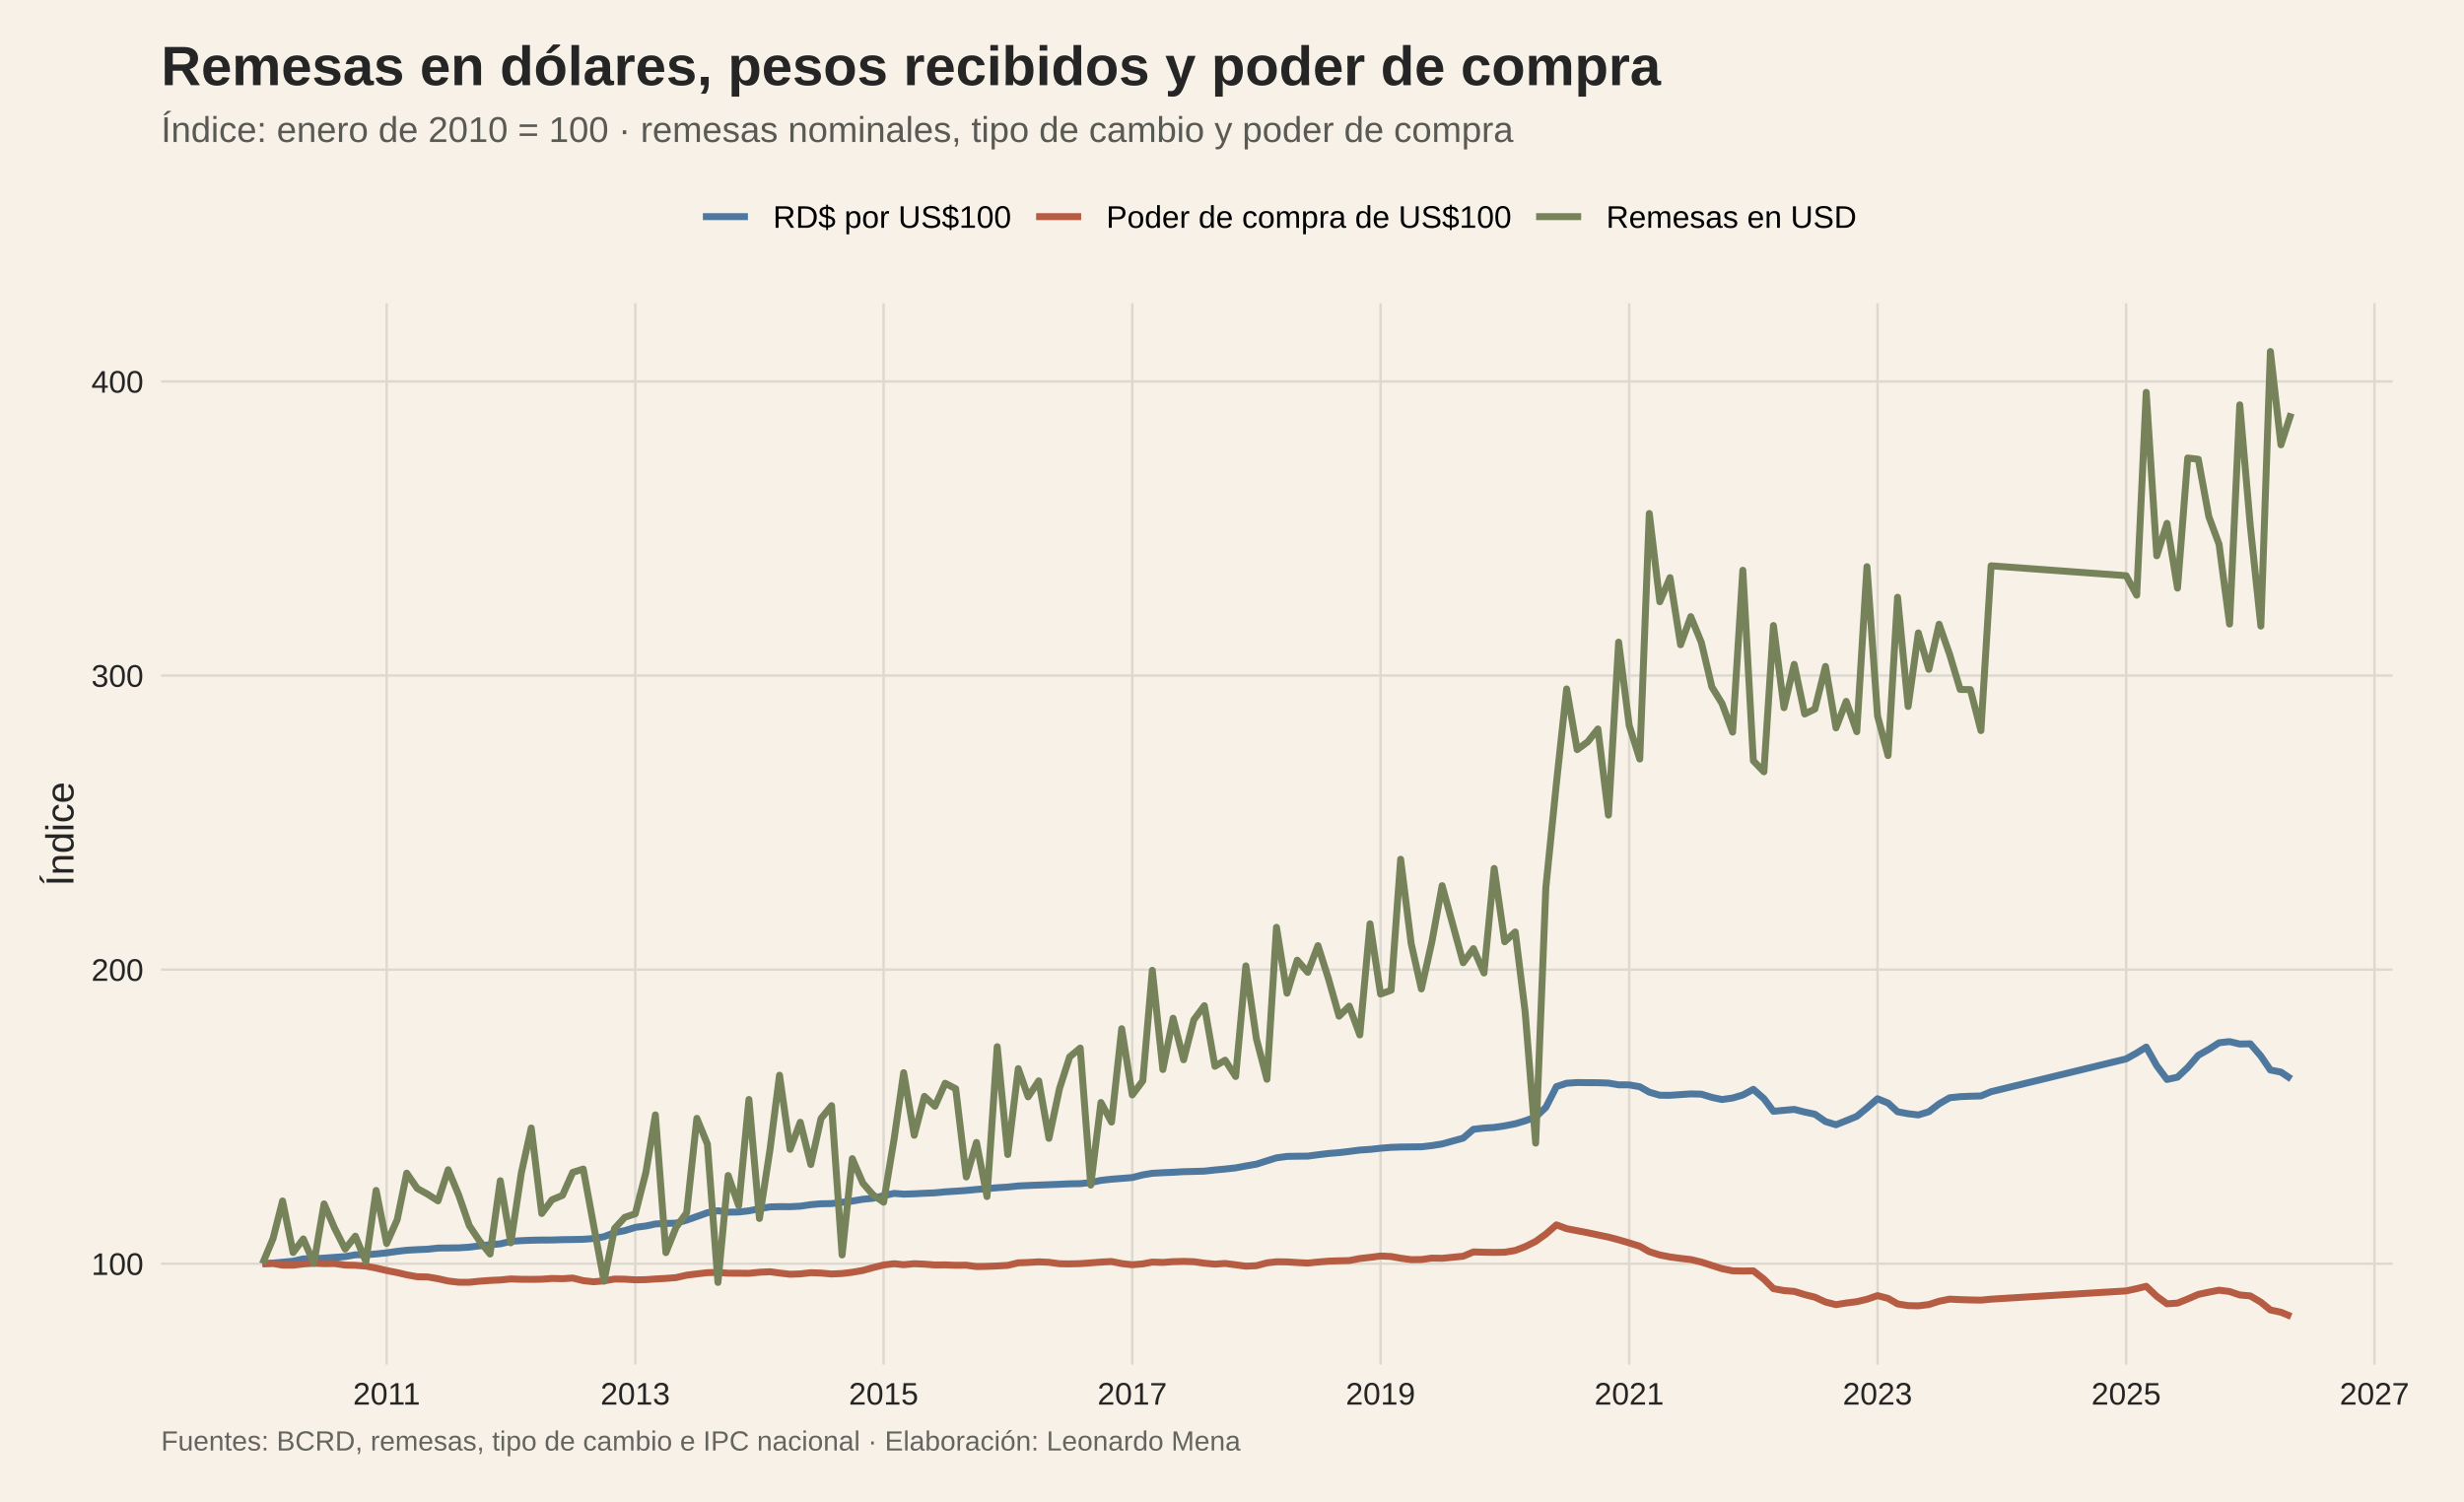
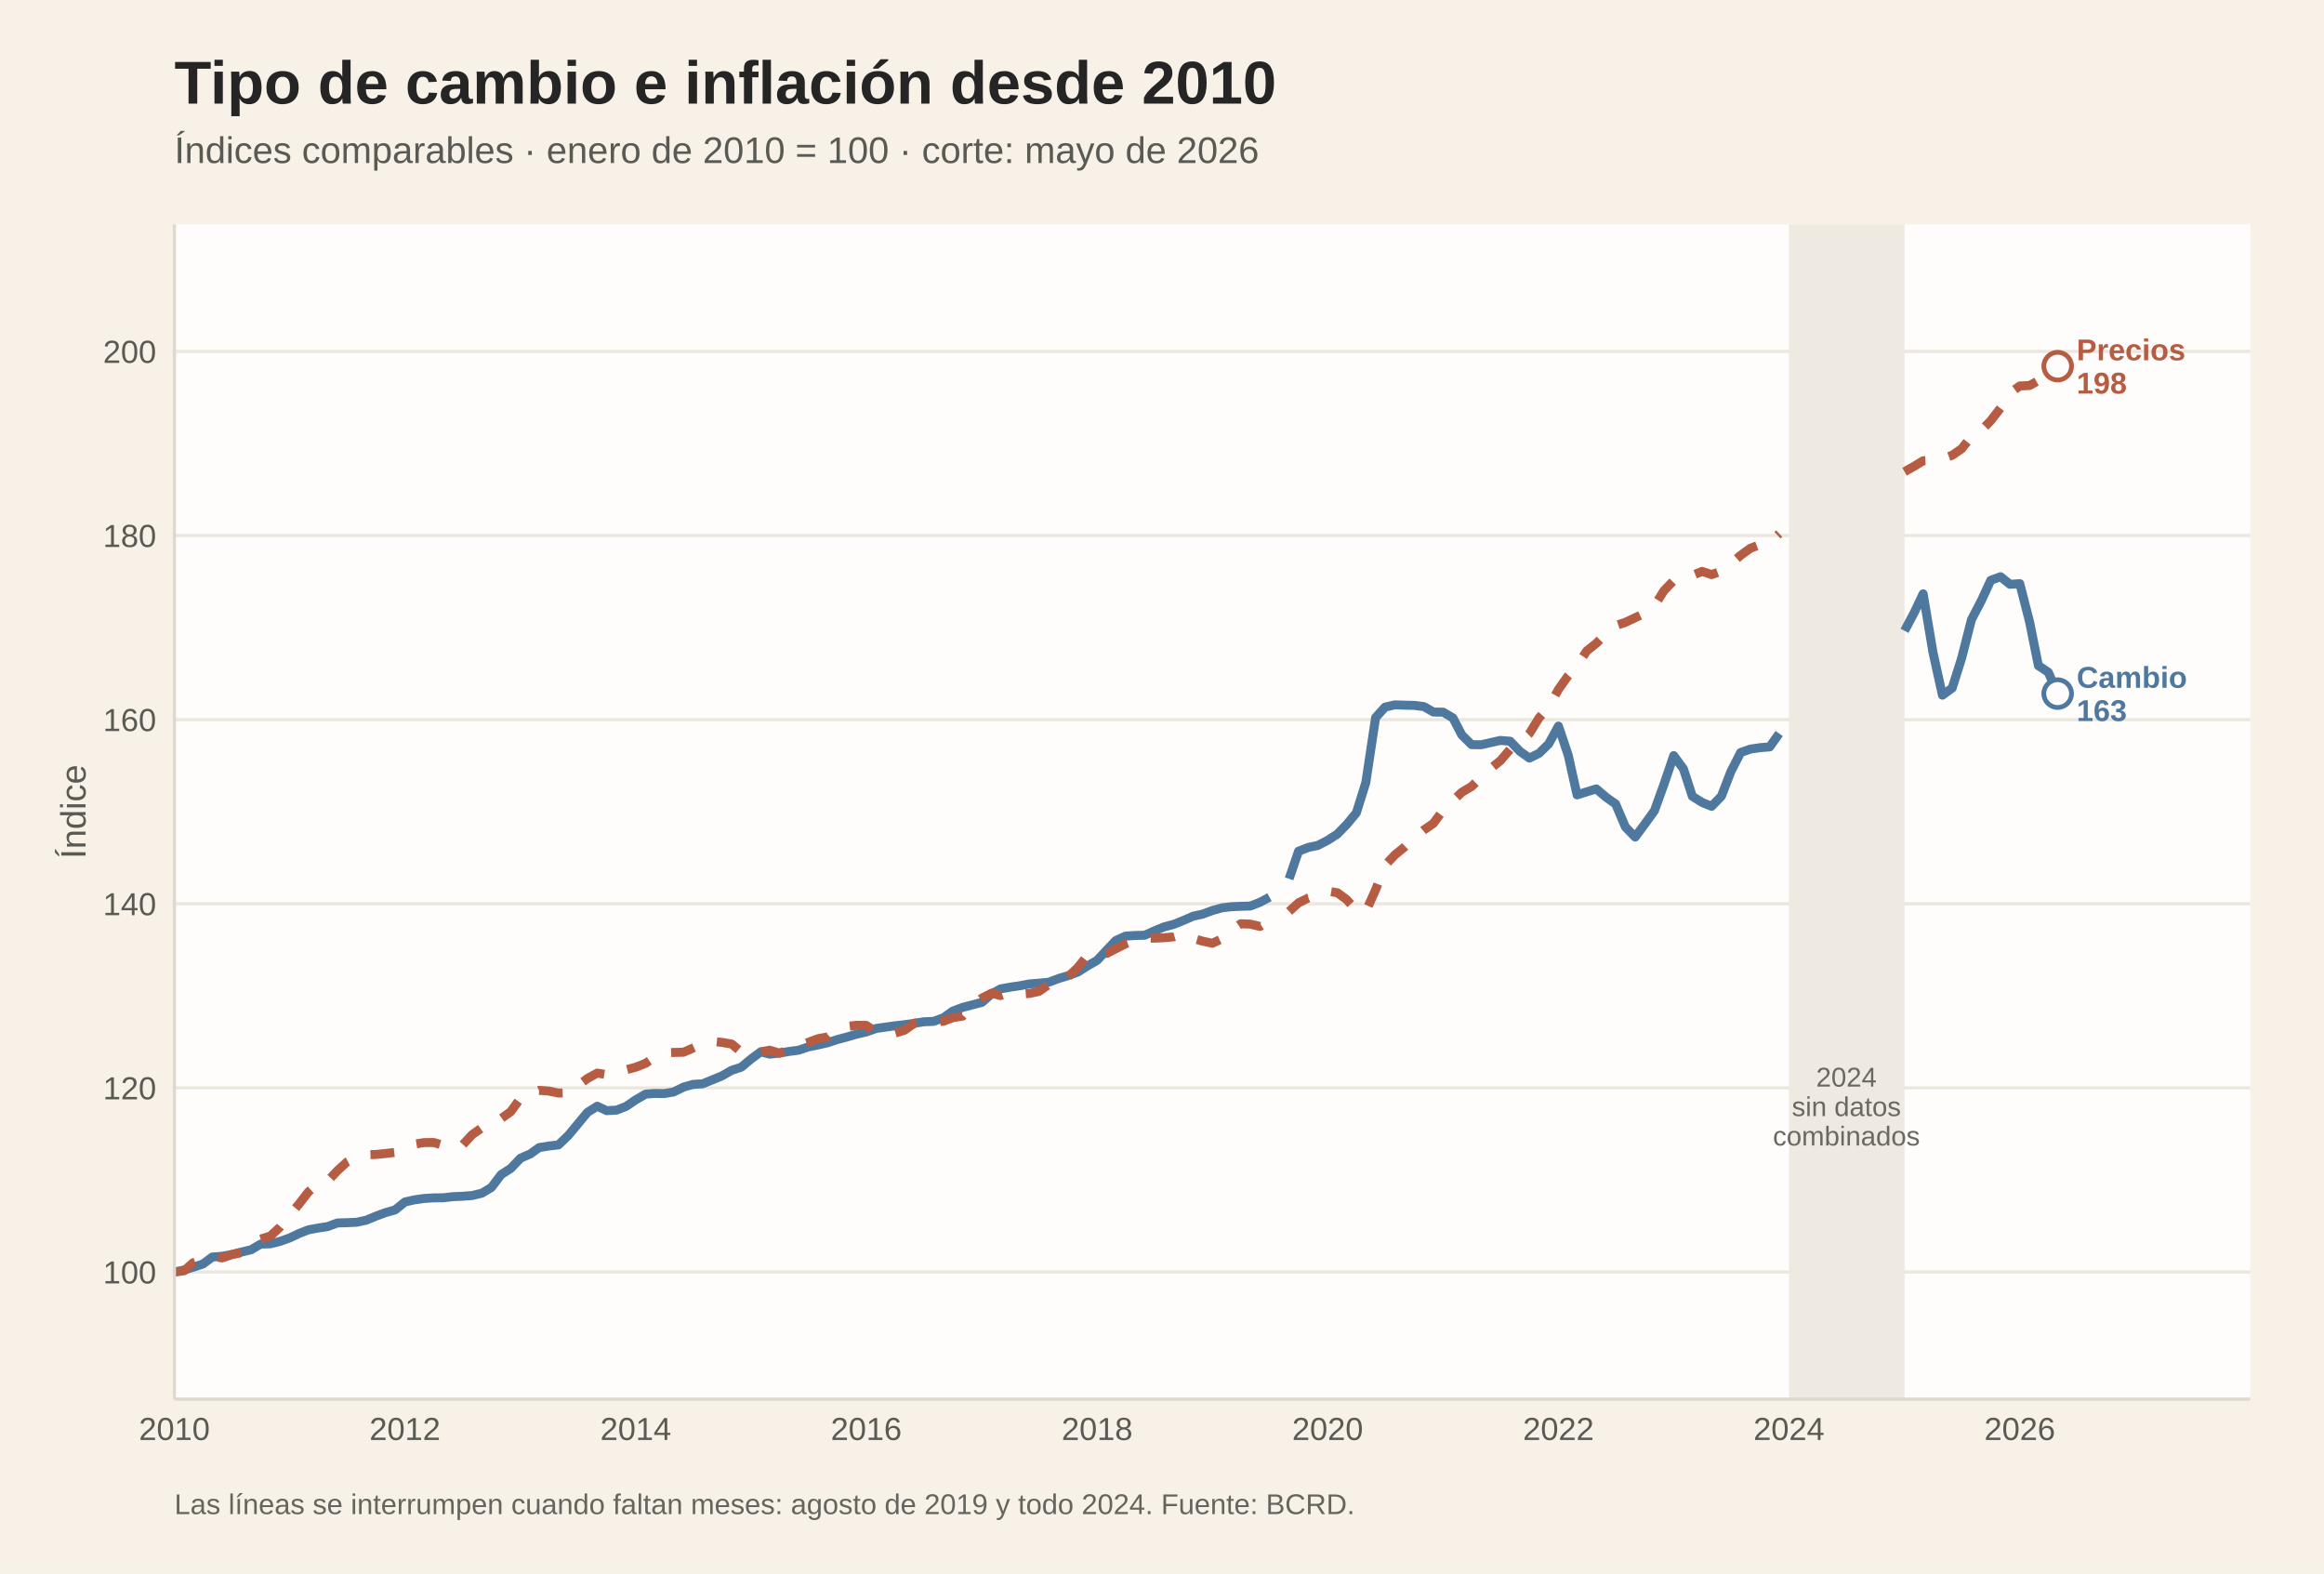
- <svg xmlns="http://www.w3.org/2000/svg" width="756.00pt" height="460.80pt" viewBox="0 0 756.00 460.80">
+ <svg xmlns="http://www.w3.org/2000/svg" width="691.20pt" height="468.00pt" viewBox="0 0 691.20 468.00">
  <g class="svglite">
    <defs>
      <style type="text/css">
    .svglite line, .svglite polyline, .svglite polygon, .svglite path, .svglite rect, .svglite circle {
      fill: none;
      stroke: #000000;
      stroke-linecap: round;
      stroke-linejoin: round;
      stroke-miterlimit: 10.00;
    }
    .svglite text {
      white-space: pre;
    }
    .svglite g.glyphgroup path {
      fill: inherit;
      stroke: none;
    }
  </style>
    </defs>
    <rect width="100%" height="100%" style="stroke: none; fill: #F7F1E7;" />
    <defs>
-       <clipPath id="cpMC4wMHw3NTYuMDB8MC4wMHw0NjAuODA=">
-         <rect x="0.00" y="0.00" width="756.00" height="460.80" />
+       <clipPath id="cpMC4wMHw2OTEuMjB8MC4wMHw0NjguMDA=">
+         <rect x="0.00" y="0.00" width="691.20" height="468.00" />
      </clipPath>
    </defs>
-     <g clip-path="url(#cpMC4wMHw3NTYuMDB8MC4wMHw0NjAuODA=)">
-       <rect x="0.00" y="-0" width="756.00" height="460.80" style="stroke-width: 1.16; stroke: none; fill: #F7F1E7;" />
+     <g clip-path="url(#cpMC4wMHw2OTEuMjB8MC4wMHw0NjguMDA=)">
+       <rect x="0.00" y="-0" width="691.20" height="468.00" style="stroke-width: 1.16; stroke: none; fill: #F7F1E7;" />
    </g>
    <defs>
-       <clipPath id="cpNDkuNDJ8NzM0LjA4fDkzLjA0fDQxOC43Mw==">
-         <rect x="49.42" y="93.04" width="684.66" height="325.68" />
+       <clipPath id="cpNTEuODd8NjY5LjI4fDY2LjczfDQxNi4wNg==">
+         <rect x="51.87" y="66.73" width="617.41" height="349.33" />
      </clipPath>
    </defs>
-     <g clip-path="url(#cpNDkuNDJ8NzM0LjA4fDkzLjA0fDQxOC43Mw==)">
-       <rect x="49.42" y="93.04" width="684.66" height="325.68" style="stroke-width: 1.16; stroke: none; fill: #F7F1E7;" />
-       <polyline points="49.42,387.74 734.08,387.74 " style="stroke-width: 0.75; stroke: #DED9D0; stroke-linecap: butt;" />
-       <polyline points="49.42,297.51 734.08,297.51 " style="stroke-width: 0.75; stroke: #DED9D0; stroke-linecap: butt;" />
-       <polyline points="49.42,207.28 734.08,207.28 " style="stroke-width: 0.75; stroke: #DED9D0; stroke-linecap: butt;" />
-       <polyline points="49.42,117.05 734.08,117.05 " style="stroke-width: 0.75; stroke: #DED9D0; stroke-linecap: butt;" />
-       <polyline points="118.63,418.73 118.63,93.04 " style="stroke-width: 0.75; stroke: #DED9D0; stroke-linecap: butt;" />
-       <polyline points="194.92,418.73 194.92,93.04 " style="stroke-width: 0.75; stroke: #DED9D0; stroke-linecap: butt;" />
-       <polyline points="271.11,418.73 271.11,93.04 " style="stroke-width: 0.75; stroke: #DED9D0; stroke-linecap: butt;" />
-       <polyline points="347.40,418.73 347.40,93.04 " style="stroke-width: 0.75; stroke: #DED9D0; stroke-linecap: butt;" />
-       <polyline points="423.58,418.73 423.58,93.04 " style="stroke-width: 0.75; stroke: #DED9D0; stroke-linecap: butt;" />
-       <polyline points="499.87,418.73 499.87,93.04 " style="stroke-width: 0.75; stroke: #DED9D0; stroke-linecap: butt;" />
-       <polyline points="576.06,418.73 576.06,93.04 " style="stroke-width: 0.75; stroke: #DED9D0; stroke-linecap: butt;" />
-       <polyline points="652.34,418.73 652.34,93.04 " style="stroke-width: 0.75; stroke: #DED9D0; stroke-linecap: butt;" />
-       <polyline points="728.53,418.73 728.53,93.04 " style="stroke-width: 0.75; stroke: #DED9D0; stroke-linecap: butt;" />
-       <polyline points="80.54,387.74 83.77,387.54 86.70,387.28 89.93,386.97 93.06,386.27 96.30,386.20 99.43,386.03 102.66,385.79 105.90,385.56 109.03,385.01 112.27,384.98 115.40,384.75 118.63,384.41 121.87,383.95 124.79,383.61 128.02,383.43 131.15,383.29 134.39,382.94 137.52,382.91 140.76,382.87 143.99,382.66 147.12,382.27 150.36,381.92 153.49,381.65 156.72,380.88 159.96,380.67 162.99,380.54 166.22,380.48 169.35,380.47 172.59,380.36 175.72,380.32 178.95,380.25 182.19,380.01 185.32,379.45 188.55,378.19 191.69,377.60 194.92,376.59 198.16,376.17 201.08,375.55 204.31,375.39 207.44,375.29 210.68,374.37 213.81,373.26 217.05,372.10 220.28,371.49 223.41,371.93 226.65,371.87 229.78,371.52 233.01,370.87 236.25,370.31 239.17,370.24 242.41,370.25 245.54,370.09 248.77,369.62 251.90,369.35 255.14,369.30 258.37,368.90 261.50,368.52 264.74,367.97 267.87,367.67 271.11,366.87 274.34,366.16 277.26,366.39 280.50,366.29 283.63,366.13 286.86,366.00 290.00,365.69 293.23,365.49 296.47,365.27 299.60,364.96 302.83,364.71 305.96,364.43 309.20,364.22 312.43,363.88 315.46,363.74 318.70,363.61 321.83,363.50 325.06,363.37 328.19,363.22 331.43,363.18 334.66,362.83 337.79,362.17 341.03,361.81 344.16,361.57 347.40,361.31 350.63,360.48 353.55,360.00 356.79,359.82 359.92,359.69 363.15,359.50 366.29,359.43 369.52,359.34 372.76,358.98 375.89,358.70 379.12,358.34 382.25,357.75 385.49,357.20 388.72,356.17 391.65,355.26 394.88,354.82 398.01,354.76 401.25,354.73 404.38,354.31 407.61,353.92 410.85,353.66 413.98,353.29 417.21,352.87 420.35,352.67 423.58,352.31 426.82,352.04 429.74,351.94 432.97,351.90 436.10,351.87 439.34,351.50 442.47,351.00 448.94,349.21 452.07,346.50 455.31,346.13 458.44,345.93 461.67,345.44 464.91,344.81 467.94,343.90 471.17,342.74 474.30,339.77 477.54,333.40 480.67,332.37 483.90,332.15 487.14,332.19 490.27,332.21 493.50,332.32 496.63,332.86 499.87,332.87 503.11,333.44 506.03,335.11 509.26,336.05 512.39,336.07 515.63,335.85 518.76,335.64 522.00,335.72 525.23,336.71 528.36,337.37 531.60,336.90 534.73,335.98 537.96,334.24 541.20,337.09 544.12,340.98 547.36,340.67 550.49,340.39 553.72,341.21 556.85,341.87 560.09,344.12 563.32,345.11 566.45,343.86 569.69,342.53 572.82,339.95 576.06,337.13 579.29,338.44 582.21,341.12 585.45,341.72 588.58,342.10 591.81,341.11 594.95,338.70 598.18,336.82 601.42,336.49 604.55,336.35 607.78,336.27 610.91,334.96 652.34,324.90 655.58,323.09 658.50,321.27 661.74,327.01 664.87,331.21 668.10,330.51 671.23,327.56 674.47,323.80 677.71,321.96 680.84,319.95 684.07,319.59 687.20,320.34 690.44,320.27 693.67,324.02 696.59,328.31 699.83,328.95 702.96,331.05 " style="stroke-width: 2.13; stroke: #4F789F; stroke-linecap: butt;" />
-       <polyline points="80.54,387.74 83.77,387.67 86.70,388.18 89.93,388.19 93.06,387.81 96.30,387.59 99.43,387.73 102.66,387.69 105.90,388.16 109.03,388.23 112.27,388.48 115.40,389.07 118.63,389.84 121.87,390.47 124.79,391.15 128.02,391.74 131.15,391.80 134.39,392.35 137.52,393.05 140.76,393.43 143.99,393.43 147.12,393.11 150.36,392.87 153.49,392.73 156.72,392.42 159.96,392.53 162.99,392.55 166.22,392.50 169.35,392.27 172.59,392.35 175.72,392.14 178.95,392.94 182.19,393.29 185.32,393.00 188.55,392.45 191.69,392.49 194.92,392.70 198.16,392.63 201.08,392.43 204.31,392.25 207.44,392.00 210.68,391.26 213.81,390.87 217.05,390.49 220.28,390.41 223.41,390.65 226.65,390.66 229.78,390.69 233.01,390.36 236.25,390.21 239.17,390.60 242.41,390.98 245.54,390.87 248.77,390.50 251.90,390.61 255.14,390.90 258.37,390.75 261.50,390.37 264.74,389.81 267.87,388.94 271.11,388.13 274.34,387.74 277.26,388.05 280.50,387.74 283.63,387.88 286.86,388.13 290.00,388.10 293.23,388.23 296.47,388.20 299.60,388.62 302.83,388.56 305.96,388.43 309.20,388.25 312.43,387.47 315.46,387.36 318.70,387.17 321.83,387.31 325.06,387.75 328.19,387.80 331.43,387.72 334.66,387.48 337.79,387.24 341.03,387.07 344.16,387.70 347.40,388.06 350.63,387.79 353.55,387.24 356.79,387.35 359.92,387.11 363.15,387.03 366.29,387.13 369.52,387.58 372.76,387.88 375.89,387.66 379.12,388.08 382.25,388.50 385.49,388.35 388.72,387.49 391.65,387.15 394.88,387.19 398.01,387.38 401.25,387.55 404.38,387.23 407.61,386.96 410.85,386.85 413.98,386.78 417.21,386.15 420.35,385.80 423.58,385.38 426.82,385.53 429.74,386.05 432.97,386.50 436.10,386.46 439.34,386.02 442.47,386.08 448.94,385.45 452.07,384.13 455.31,384.22 458.44,384.27 461.67,384.22 464.91,383.67 467.94,382.52 471.17,380.90 474.30,378.65 477.54,375.82 480.67,376.99 483.90,377.62 487.14,378.24 490.27,378.91 493.50,379.58 496.63,380.41 499.87,381.36 503.11,382.38 506.03,384.05 509.26,385.06 512.39,385.67 515.63,386.11 518.76,386.47 522.00,387.24 525.23,388.27 528.36,389.27 531.60,389.92 534.73,389.99 537.96,389.94 541.20,392.48 544.12,395.39 547.36,395.99 550.49,396.23 553.72,397.23 556.85,398.01 560.09,399.50 563.32,400.31 566.45,399.80 569.69,399.39 572.82,398.65 576.06,397.54 579.29,398.38 582.21,400.07 585.45,400.60 588.58,400.67 591.81,400.27 594.95,399.26 598.18,398.61 601.42,398.76 604.55,398.86 607.78,398.92 610.91,398.62 652.34,396.09 655.58,395.39 658.50,394.68 661.74,397.75 664.87,400.04 668.10,399.83 671.23,398.57 674.47,397.16 677.71,396.47 680.84,395.87 684.07,396.27 687.20,397.33 690.44,397.62 693.67,399.55 696.59,401.94 699.83,402.63 702.96,403.92 " style="stroke-width: 2.13; stroke: #B65C43; stroke-linecap: butt;" />
-       <polyline points="80.54,387.74 83.77,380.03 86.70,368.49 89.93,384.31 93.06,380.14 96.30,387.65 99.43,369.39 102.66,376.83 105.90,383.25 109.03,379.29 112.27,387.13 115.40,365.26 118.63,381.52 121.87,374.23 124.79,359.96 128.02,364.65 131.15,366.39 134.39,368.47 137.52,358.91 140.76,366.71 143.99,376.07 147.12,380.73 150.36,384.77 153.49,362.29 156.72,381.34 159.96,359.88 162.99,346.11 166.22,372.34 169.35,368.13 172.59,366.77 175.72,359.72 178.95,358.70 182.19,376.25 185.32,393.10 188.55,376.94 191.69,373.51 194.92,372.42 198.16,359.78 201.08,342.08 204.31,384.34 207.44,376.56 210.68,372.10 213.81,343.14 217.05,351.07 220.28,393.49 223.41,360.68 226.65,369.93 229.78,337.35 233.01,373.86 236.25,352.70 239.17,329.90 242.41,352.65 245.54,344.34 248.77,357.30 251.90,343.20 255.14,339.25 258.37,385.06 261.50,355.51 264.74,363.02 267.87,366.62 271.11,368.87 274.34,349.41 277.26,329.13 280.50,348.33 283.63,336.40 286.86,339.43 290.00,332.37 293.23,334.06 296.47,361.14 299.60,350.54 302.83,367.14 305.96,321.16 309.20,354.24 312.43,327.89 315.46,336.54 318.70,331.64 321.83,349.28 325.06,334.05 328.19,324.28 331.43,321.57 334.66,363.62 337.79,338.28 341.03,344.29 344.16,315.64 347.40,335.96 350.63,331.64 353.55,297.73 356.79,328.16 359.92,312.42 363.15,325.17 366.29,312.89 369.52,308.58 372.76,327.16 375.89,325.30 379.12,330.30 382.25,296.36 385.49,318.74 388.72,331.15 391.65,284.53 394.88,304.75 398.01,294.61 401.25,298.34 404.38,290.15 407.61,300.36 410.85,311.79 413.98,308.71 417.21,317.54 420.35,283.46 423.58,305.01 426.82,303.83 429.74,263.64 432.97,289.50 436.10,303.43 439.34,288.91 442.47,271.75 448.94,295.40 452.07,291.07 455.31,298.54 458.44,266.47 461.67,288.96 464.91,285.95 467.94,310.45 471.17,350.75 474.30,272.26 477.54,240.31 480.67,211.39 483.90,230.00 487.14,227.61 490.27,223.67 493.50,250.10 496.63,197.02 499.87,222.62 503.11,232.89 506.03,157.55 509.26,184.63 512.39,177.24 515.63,197.83 518.76,189.21 522.00,197.11 525.23,210.77 528.36,215.87 531.60,224.64 534.73,174.97 537.96,233.43 541.20,236.80 544.12,191.93 547.36,217.14 550.49,203.84 553.72,219.08 556.85,217.54 560.09,204.48 563.32,223.34 566.45,215.20 569.69,224.50 572.82,173.87 576.06,219.66 579.29,231.83 582.21,183.25 585.45,216.77 588.58,194.19 591.81,205.37 594.95,191.53 598.18,200.78 601.42,211.55 604.55,211.59 607.78,224.17 610.91,173.60 652.34,176.63 655.58,182.63 658.50,120.39 661.74,170.53 664.87,160.57 668.10,180.45 671.23,140.53 674.47,140.91 677.71,158.54 680.84,166.97 684.07,191.48 687.20,124.21 690.44,161.45 693.67,192.09 696.59,107.85 699.83,136.49 702.96,126.83 " style="stroke-width: 2.13; stroke: #76825A; stroke-linecap: butt;" />
+     <g clip-path="url(#cpNTEuODd8NjY5LjI4fDY2LjczfDQxNi4wNg==)">
+       <rect x="51.87" y="66.73" width="617.41" height="349.33" style="stroke-width: 1.16; stroke: none; fill: #FFFDFC;" />
+       <polyline points="51.87,378.28 669.28,378.28 " style="stroke-width: 0.96; stroke: #ECE7DE; stroke-linecap: butt;" />
+       <polyline points="51.87,323.52 669.28,323.52 " style="stroke-width: 0.96; stroke: #ECE7DE; stroke-linecap: butt;" />
+       <polyline points="51.87,268.77 669.28,268.77 " style="stroke-width: 0.96; stroke: #ECE7DE; stroke-linecap: butt;" />
+       <polyline points="51.87,214.02 669.28,214.02 " style="stroke-width: 0.96; stroke: #ECE7DE; stroke-linecap: butt;" />
+       <polyline points="51.87,159.26 669.28,159.26 " style="stroke-width: 0.96; stroke: #ECE7DE; stroke-linecap: butt;" />
+       <polyline points="51.87,104.51 669.28,104.51 " style="stroke-width: 0.96; stroke: #ECE7DE; stroke-linecap: butt;" />
+       <rect x="532.07" y="66.73" width="34.37" height="349.33" style="stroke-width: 1.16; stroke: none; stroke-linecap: butt; stroke-linejoin: miter; fill: #EEE9E1;" />
+       <polyline points="51.87,378.28 54.78,377.66 57.41,376.86 60.32,375.91 63.14,373.82 66.05,373.60 68.87,373.07 71.78,372.34 74.69,371.65 77.51,369.97 80.42,369.89 83.24,369.18 86.15,368.14 89.06,366.77 91.69,365.74 94.60,365.20 97.42,364.77 100.33,363.69 103.15,363.61 106.06,363.48 108.97,362.85 111.79,361.67 114.70,360.60 117.52,359.80 120.43,357.44 123.34,356.80 126.07,356.41 128.98,356.23 131.80,356.20 134.71,355.87 137.52,355.75 140.44,355.53 143.35,354.82 146.16,353.12 149.08,349.27 151.89,347.49 154.81,344.42 157.72,343.16 160.35,341.27 163.26,340.80 166.08,340.48 168.99,337.70 171.80,334.32 174.72,330.80 177.63,328.97 180.44,330.29 183.36,330.13 186.17,329.04 189.08,327.07 192.00,325.38 194.63,325.17 197.54,325.21 200.35,324.73 203.27,323.29 206.08,322.48 209.00,322.30 211.91,321.11 214.72,319.95 217.64,318.28 220.45,317.37 223.36,314.95 226.28,312.78 228.91,313.48 231.82,313.18 234.63,312.69 237.55,312.30 240.36,311.35 243.28,310.75 246.19,310.08 249.00,309.16 251.92,308.38 254.73,307.55 257.64,306.89 260.56,305.85 263.28,305.46 266.19,305.05 269.01,304.73 271.92,304.32 274.74,303.86 277.65,303.74 280.56,302.69 283.38,300.68 286.29,299.58 289.11,298.85 292.02,298.09 294.93,295.55 297.56,294.09 300.47,293.56 303.29,293.15 306.20,292.60 309.02,292.38 311.93,292.10 314.84,291.00 317.66,290.15 320.57,289.07 323.39,287.27 326.30,285.60 329.21,282.49 331.84,279.71 334.75,278.38 337.57,278.20 340.48,278.12 343.30,276.84 346.21,275.64 349.12,274.87 351.94,273.74 354.85,272.47 357.67,271.85 360.58,270.77 363.49,269.96 366.12,269.65 369.03,269.52 371.85,269.44 374.76,268.32 377.58,266.80 " style="stroke-width: 2.67; stroke: #4F789F; stroke-linecap: butt;" />
+       <polyline points="51.87,378.28 54.78,377.89 57.41,375.54 60.32,374.55 63.14,373.60 66.05,374.08 68.87,373.12 71.78,372.51 74.69,370.36 77.51,368.46 80.42,367.58 83.24,364.97 86.15,361.40 89.06,357.90 91.69,354.50 94.60,351.91 97.42,351.25 100.33,348.17 103.15,345.59 106.06,344.07 108.97,343.41 111.79,343.32 114.70,343.03 117.52,342.69 120.43,341.34 123.34,340.25 126.07,339.79 128.98,339.76 131.80,340.59 134.71,339.93 137.52,340.57 140.44,337.41 143.35,335.37 146.16,334.62 149.08,332.61 151.89,330.60 154.81,326.56 157.72,325.49 160.35,324.26 163.26,324.46 166.08,325.06 168.99,324.95 171.80,322.91 174.72,320.73 177.63,319.12 180.44,319.58 183.36,319.38 186.17,318.14 189.08,317.37 192.00,316.22 194.63,314.47 197.54,313.03 200.35,312.98 203.27,312.92 206.08,311.69 209.00,310.37 211.91,309.70 214.72,309.99 217.64,310.48 220.45,312.86 223.36,313.49 226.28,312.81 228.91,312.32 231.82,313.18 234.63,312.20 237.55,310.82 240.36,309.99 243.28,308.90 246.19,308.36 249.00,305.80 251.92,305.23 254.73,304.91 257.64,304.94 260.56,306.89 263.28,306.92 266.19,307.24 269.01,306.37 271.92,304.31 274.74,303.65 277.65,303.85 280.56,303.70 283.38,302.64 286.29,302.18 289.11,299.03 292.02,296.84 294.93,295.35 297.56,296.07 300.47,295.12 303.29,295.64 306.20,295.44 309.02,294.81 311.93,292.77 314.84,290.47 317.66,290.47 320.57,287.71 323.39,284.18 326.30,283.12 329.21,283.52 331.84,282.15 334.75,280.68 337.57,279.71 340.48,278.93 343.30,278.99 346.21,278.87 349.12,278.59 351.94,277.75 354.85,279.07 357.67,279.88 360.58,280.51 363.49,279.13 366.12,276.69 369.03,274.71 371.85,274.82 374.76,275.51 377.58,273.76 " style="stroke-width: 2.67; stroke: #B65C43; stroke-dasharray: 7.11,7.11; stroke-linecap: butt;" />
+       <polyline points="383.40,261.35 386.22,253.13 389.13,252.01 391.95,251.42 394.86,249.91 397.77,248.02 400.49,245.24 403.40,241.73 406.22,232.71 409.13,213.40 411.95,210.28 414.86,209.61 417.77,209.71 420.59,209.77 423.50,210.13 426.32,211.74 429.23,211.79 432.14,213.51 434.77,218.57 437.68,221.44 440.50,221.48 443.41,220.82 446.23,220.19 449.14,220.43 452.05,223.43 454.87,225.44 457.78,224.00 460.60,221.23 463.51,215.93 466.42,224.60 469.05,236.39 471.96,235.46 474.78,234.61 477.69,237.09 480.51,239.08 483.42,245.92 486.33,248.92 489.15,245.12 492.06,241.08 494.88,233.27 497.79,224.70 500.70,228.68 503.33,236.80 506.24,238.63 509.06,239.78 511.97,236.78 514.79,229.48 517.70,223.78 520.61,222.77 523.43,222.35 526.34,222.11 529.16,218.14 " style="stroke-width: 2.67; stroke: #4F789F; stroke-linecap: butt;" />
+       <polyline points="383.40,271.04 386.22,268.48 389.13,267.04 391.95,266.27 394.86,265.01 397.77,265.49 400.49,267.50 403.40,270.66 406.22,271.09 409.13,264.60 411.95,257.31 414.86,254.24 417.77,251.86 420.59,249.21 423.50,246.80 426.32,244.85 429.23,240.91 432.14,238.10 434.77,235.60 437.68,233.88 440.50,231.17 443.41,228.50 446.23,226.22 449.14,222.83 452.05,220.89 454.87,218.13 457.78,213.44 460.60,210.25 463.51,205.03 466.42,200.91 469.05,197.89 471.96,193.55 474.78,191.30 477.69,188.35 480.51,186.05 483.42,185.07 486.33,183.70 489.15,182.39 492.06,180.20 494.88,175.67 497.79,172.65 500.70,172.13 503.33,171.10 506.24,169.93 509.06,170.88 511.97,169.82 514.79,167.63 517.70,165.14 520.61,163.04 523.43,161.98 526.34,161.31 529.16,158.67 " style="stroke-width: 2.67; stroke: #B65C43; stroke-dasharray: 7.11,7.11; stroke-linecap: butt;" />
+       <polyline points="566.44,187.60 569.35,182.12 571.98,176.59 574.90,194.00 577.71,206.73 580.62,204.61 583.44,195.68 586.35,184.26 589.26,178.69 592.08,172.58 594.99,171.50 597.81,173.77 600.72,173.57 603.63,184.93 606.26,197.96 609.18,199.89 611.99,206.27 " style="stroke-width: 2.67; stroke: #4F789F; stroke-linecap: butt;" />
+       <polyline points="566.44,140.28 569.35,138.63 571.98,137.02 574.90,136.89 577.71,136.45 580.62,135.39 583.44,133.44 586.35,129.77 589.26,128.01 592.08,125.11 594.99,121.35 597.81,116.90 600.72,114.78 603.63,114.64 606.26,113.18 609.18,110.54 611.99,108.89 " style="stroke-width: 2.67; stroke: #B65C43; stroke-dasharray: 7.11,7.11; stroke-linecap: butt;" />
+       <circle cx="611.99" cy="206.27" r="4.12" style="stroke-width: 1.42; stroke: #4F789F; fill: #FFFDFC;" />
+       <circle cx="611.99" cy="108.89" r="4.12" style="stroke-width: 1.42; stroke: #B65C43; fill: #FFFDFC;" />
+       <text x="617.63" y="204.53" style="font-size: 8.96px; font-weight: bold;fill: #4F789F; font-family: &quot;Arial&quot;;" textLength="32.83px" lengthAdjust="spacingAndGlyphs">Cambio</text>
+       <text x="617.63" y="214.42" style="font-size: 8.96px; font-weight: bold;fill: #4F789F; font-family: &quot;Arial&quot;;" textLength="14.95px" lengthAdjust="spacingAndGlyphs">163</text>
+       <text x="617.63" y="107.15" style="font-size: 8.96px; font-weight: bold;fill: #B65C43; font-family: &quot;Arial&quot;;" textLength="32.36px" lengthAdjust="spacingAndGlyphs">Precios</text>
+       <text x="617.63" y="117.04" style="font-size: 8.96px; font-weight: bold;fill: #B65C43; font-family: &quot;Arial&quot;;" textLength="14.95px" lengthAdjust="spacingAndGlyphs">198</text>
+       <text x="549.16" y="323.14" text-anchor="middle" style="font-size: 8.11px;fill: #6B6862; font-family: &quot;Arial&quot;;" textLength="18.00px" lengthAdjust="spacingAndGlyphs">2024</text>
+       <text x="549.16" y="331.90" text-anchor="middle" style="font-size: 8.11px;fill: #6B6862; font-family: &quot;Arial&quot;;" textLength="32.39px" lengthAdjust="spacingAndGlyphs">sin datos</text>
+       <text x="549.16" y="340.65" text-anchor="middle" style="font-size: 8.11px;fill: #6B6862; font-family: &quot;Arial&quot;;" textLength="43.62px" lengthAdjust="spacingAndGlyphs">combinados</text>
    </g>
-     <g clip-path="url(#cpMC4wMHw3NTYuMDB8MC4wMHw0NjAuODA=)">
-       <text x="44.04" y="391.18" text-anchor="end" style="font-size: 9.60px;fill: #252525; font-family: &quot;Arial&quot;;" textLength="15.98px" lengthAdjust="spacingAndGlyphs">100</text>
-       <text x="44.04" y="300.95" text-anchor="end" style="font-size: 9.60px;fill: #252525; font-family: &quot;Arial&quot;;" textLength="15.98px" lengthAdjust="spacingAndGlyphs">200</text>
-       <text x="44.04" y="210.72" text-anchor="end" style="font-size: 9.60px;fill: #252525; font-family: &quot;Arial&quot;;" textLength="15.98px" lengthAdjust="spacingAndGlyphs">300</text>
-       <text x="44.04" y="120.48" text-anchor="end" style="font-size: 9.60px;fill: #252525; font-family: &quot;Arial&quot;;" textLength="15.98px" lengthAdjust="spacingAndGlyphs">400</text>
-       <text x="118.63" y="430.97" text-anchor="middle" style="font-size: 9.60px;fill: #252525; font-family: &quot;Arial&quot;;" textLength="20.59px" lengthAdjust="spacingAndGlyphs">2011</text>
-       <text x="194.92" y="430.97" text-anchor="middle" style="font-size: 9.60px;fill: #252525; font-family: &quot;Arial&quot;;" textLength="21.31px" lengthAdjust="spacingAndGlyphs">2013</text>
-       <text x="271.11" y="430.97" text-anchor="middle" style="font-size: 9.60px;fill: #252525; font-family: &quot;Arial&quot;;" textLength="21.31px" lengthAdjust="spacingAndGlyphs">2015</text>
-       <text x="347.40" y="430.97" text-anchor="middle" style="font-size: 9.60px;fill: #252525; font-family: &quot;Arial&quot;;" textLength="21.31px" lengthAdjust="spacingAndGlyphs">2017</text>
-       <text x="423.58" y="430.97" text-anchor="middle" style="font-size: 9.60px;fill: #252525; font-family: &quot;Arial&quot;;" textLength="21.31px" lengthAdjust="spacingAndGlyphs">2019</text>
-       <text x="499.87" y="430.97" text-anchor="middle" style="font-size: 9.60px;fill: #252525; font-family: &quot;Arial&quot;;" textLength="21.31px" lengthAdjust="spacingAndGlyphs">2021</text>
-       <text x="576.06" y="430.97" text-anchor="middle" style="font-size: 9.60px;fill: #252525; font-family: &quot;Arial&quot;;" textLength="21.31px" lengthAdjust="spacingAndGlyphs">2023</text>
-       <text x="652.34" y="430.97" text-anchor="middle" style="font-size: 9.60px;fill: #252525; font-family: &quot;Arial&quot;;" textLength="21.31px" lengthAdjust="spacingAndGlyphs">2025</text>
-       <text x="728.53" y="430.97" text-anchor="middle" style="font-size: 9.60px;fill: #252525; font-family: &quot;Arial&quot;;" textLength="21.31px" lengthAdjust="spacingAndGlyphs">2027</text>
-       <text transform="translate(22.54,255.88) rotate(-90)" text-anchor="middle" style="font-size: 12.00px;fill: #252525; font-family: &quot;Arial&quot;;" textLength="32.02px" lengthAdjust="spacingAndGlyphs">Índice</text>
-       <line x1="215.66" y1="66.47" x2="229.48" y2="66.47" style="stroke-width: 2.13; stroke: #4F789F; stroke-linecap: butt;" />
-       <line x1="317.90" y1="66.47" x2="331.72" y2="66.47" style="stroke-width: 2.13; stroke: #B65C43; stroke-linecap: butt;" />
-       <line x1="471.30" y1="66.47" x2="485.13" y2="66.47" style="stroke-width: 2.13; stroke: #76825A; stroke-linecap: butt;" />
-       <text x="237.19" y="69.90" style="font-size: 9.60px; font-family: &quot;Arial&quot;;" textLength="73.00px" lengthAdjust="spacingAndGlyphs">RD$ por US$100</text>
-       <text x="339.43" y="69.90" style="font-size: 9.60px; font-family: &quot;Arial&quot;;" textLength="124.17px" lengthAdjust="spacingAndGlyphs">Poder de compra de US$100</text>
-       <text x="492.83" y="69.90" style="font-size: 9.60px; font-family: &quot;Arial&quot;;" textLength="76.73px" lengthAdjust="spacingAndGlyphs">Remesas en USD</text>
-       <text x="49.42" y="43.56" style="font-size: 11.00px;fill: #5A5A55; font-family: &quot;Arial&quot;;" textLength="415.20px" lengthAdjust="spacingAndGlyphs">Índice: enero de 2010 = 100 · remesas nominales, tipo de cambio y poder de compra</text>
-       <text x="49.42" y="26.12" style="font-size: 17.00px; font-weight: bold;fill: #252525; font-family: &quot;Arial&quot;;" textLength="460.09px" lengthAdjust="spacingAndGlyphs">Remesas en dólares, pesos recibidos y poder de compra</text>
-       <text x="49.42" y="445.06" style="font-size: 8.50px;fill: #65655F; font-family: &quot;Arial&quot;;" textLength="331.42px" lengthAdjust="spacingAndGlyphs">Fuentes: BCRD, remesas, tipo de cambio e IPC nacional · Elaboración: Leonardo Mena</text>
+     <g clip-path="url(#cpMC4wMHw2OTEuMjB8MC4wMHw0NjguMDA=)">
+       <polyline points="51.87,416.06 51.87,66.73 " style="stroke-width: 0.96; stroke: #DED9D0; stroke-linecap: butt;" />
+       <text x="46.49" y="381.68" text-anchor="end" style="font-size: 9.50px;fill: #5A5A55; font-family: &quot;Arial&quot;;" textLength="15.84px" lengthAdjust="spacingAndGlyphs">100</text>
+       <text x="46.49" y="326.92" text-anchor="end" style="font-size: 9.50px;fill: #5A5A55; font-family: &quot;Arial&quot;;" textLength="15.84px" lengthAdjust="spacingAndGlyphs">120</text>
+       <text x="46.49" y="272.17" text-anchor="end" style="font-size: 9.50px;fill: #5A5A55; font-family: &quot;Arial&quot;;" textLength="15.84px" lengthAdjust="spacingAndGlyphs">140</text>
+       <text x="46.49" y="217.41" text-anchor="end" style="font-size: 9.50px;fill: #5A5A55; font-family: &quot;Arial&quot;;" textLength="15.84px" lengthAdjust="spacingAndGlyphs">160</text>
+       <text x="46.49" y="162.66" text-anchor="end" style="font-size: 9.50px;fill: #5A5A55; font-family: &quot;Arial&quot;;" textLength="15.84px" lengthAdjust="spacingAndGlyphs">180</text>
+       <text x="46.49" y="107.91" text-anchor="end" style="font-size: 9.50px;fill: #5A5A55; font-family: &quot;Arial&quot;;" textLength="15.84px" lengthAdjust="spacingAndGlyphs">200</text>
+       <polyline points="51.87,416.06 669.28,416.06 " style="stroke-width: 0.96; stroke: #DED9D0; stroke-linecap: butt;" />
+       <text x="51.87" y="428.23" text-anchor="middle" style="font-size: 9.50px;fill: #5A5A55; font-family: &quot;Arial&quot;;" textLength="21.12px" lengthAdjust="spacingAndGlyphs">2010</text>
+       <text x="120.43" y="428.23" text-anchor="middle" style="font-size: 9.50px;fill: #5A5A55; font-family: &quot;Arial&quot;;" textLength="21.12px" lengthAdjust="spacingAndGlyphs">2012</text>
+       <text x="189.08" y="428.23" text-anchor="middle" style="font-size: 9.50px;fill: #5A5A55; font-family: &quot;Arial&quot;;" textLength="21.12px" lengthAdjust="spacingAndGlyphs">2014</text>
+       <text x="257.64" y="428.23" text-anchor="middle" style="font-size: 9.50px;fill: #5A5A55; font-family: &quot;Arial&quot;;" textLength="21.12px" lengthAdjust="spacingAndGlyphs">2016</text>
+       <text x="326.30" y="428.23" text-anchor="middle" style="font-size: 9.50px;fill: #5A5A55; font-family: &quot;Arial&quot;;" textLength="21.12px" lengthAdjust="spacingAndGlyphs">2018</text>
+       <text x="394.86" y="428.23" text-anchor="middle" style="font-size: 9.50px;fill: #5A5A55; font-family: &quot;Arial&quot;;" textLength="21.12px" lengthAdjust="spacingAndGlyphs">2020</text>
+       <text x="463.51" y="428.23" text-anchor="middle" style="font-size: 9.50px;fill: #5A5A55; font-family: &quot;Arial&quot;;" textLength="21.12px" lengthAdjust="spacingAndGlyphs">2022</text>
+       <text x="532.07" y="428.23" text-anchor="middle" style="font-size: 9.50px;fill: #5A5A55; font-family: &quot;Arial&quot;;" textLength="21.12px" lengthAdjust="spacingAndGlyphs">2024</text>
+       <text x="600.72" y="428.23" text-anchor="middle" style="font-size: 9.50px;fill: #5A5A55; font-family: &quot;Arial&quot;;" textLength="21.12px" lengthAdjust="spacingAndGlyphs">2026</text>
+       <text transform="translate(25.45,241.39) rotate(-90)" text-anchor="middle" style="font-size: 10.50px;fill: #5A5A55; font-family: &quot;Arial&quot;;" textLength="28.03px" lengthAdjust="spacingAndGlyphs">Índice</text>
+       <text x="51.87" y="48.47" style="font-size: 11.00px;fill: #5A5A55; font-family: &quot;Arial&quot;;" textLength="322.83px" lengthAdjust="spacingAndGlyphs">Índices comparables · enero de 2010 = 100 · corte: mayo de 2026</text>
+       <text x="51.87" y="30.82" style="font-size: 18.00px; font-weight: bold;fill: #252525; font-family: &quot;Arial&quot;;" textLength="327.88px" lengthAdjust="spacingAndGlyphs">Tipo de cambio e inflación desde 2010</text>
+       <text x="51.87" y="450.27" style="font-size: 8.50px;fill: #65655F; font-family: &quot;Arial&quot;;" textLength="351.33px" lengthAdjust="spacingAndGlyphs">Las líneas se interrumpen cuando faltan meses: agosto de 2019 y todo 2024. Fuente: BCRD.</text>
    </g>
  </g>
</svg>
